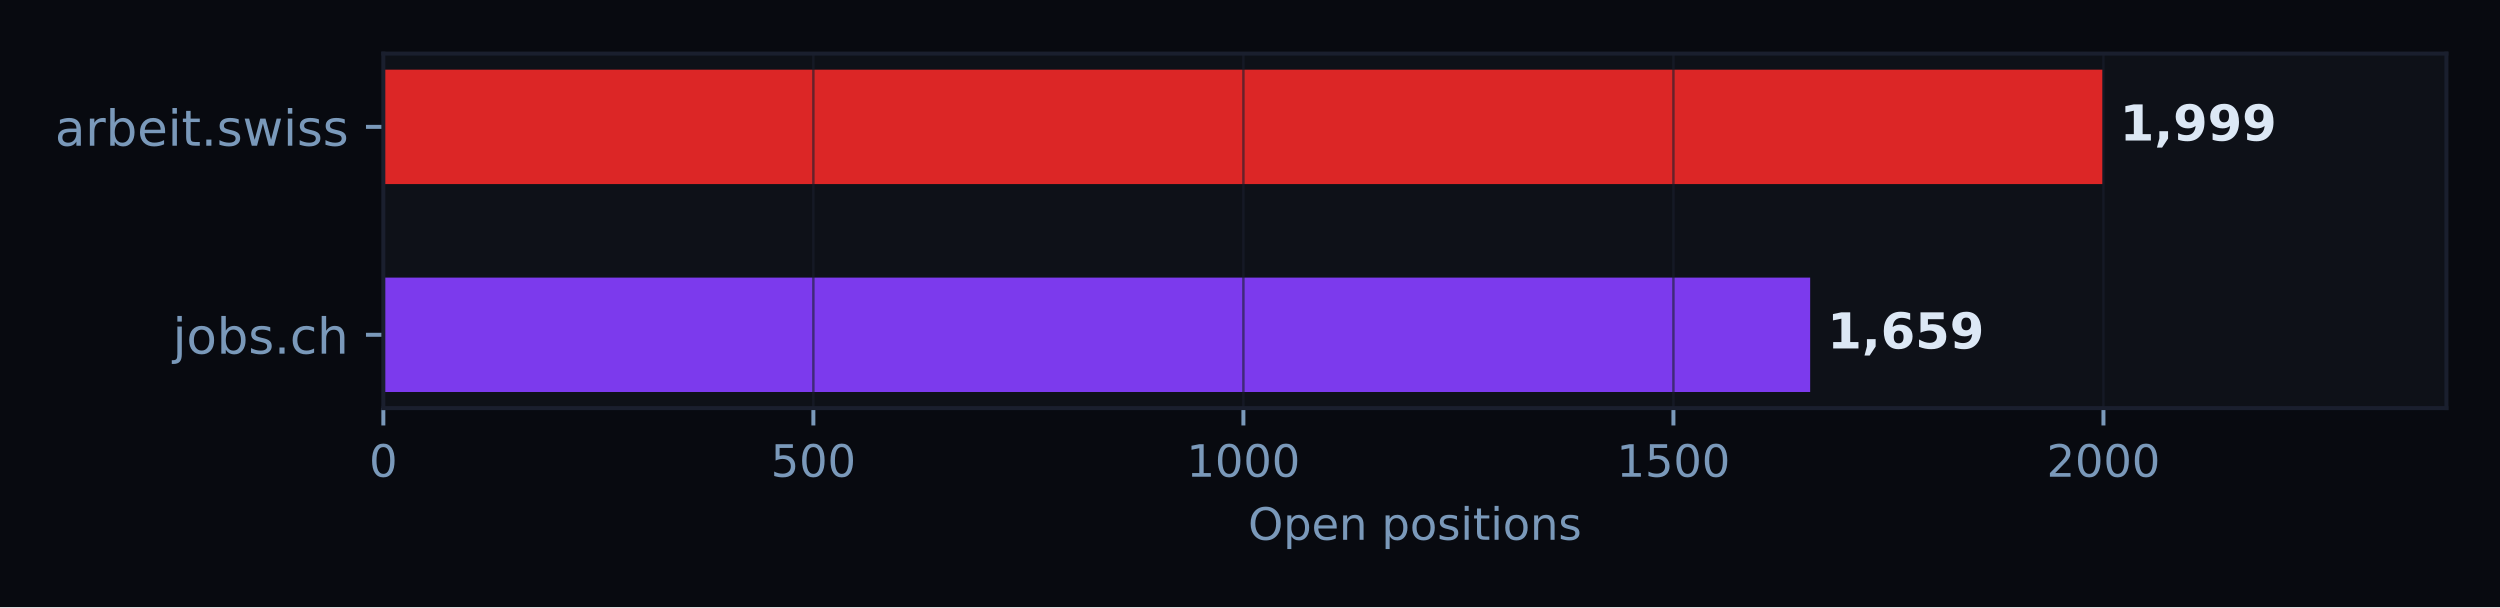
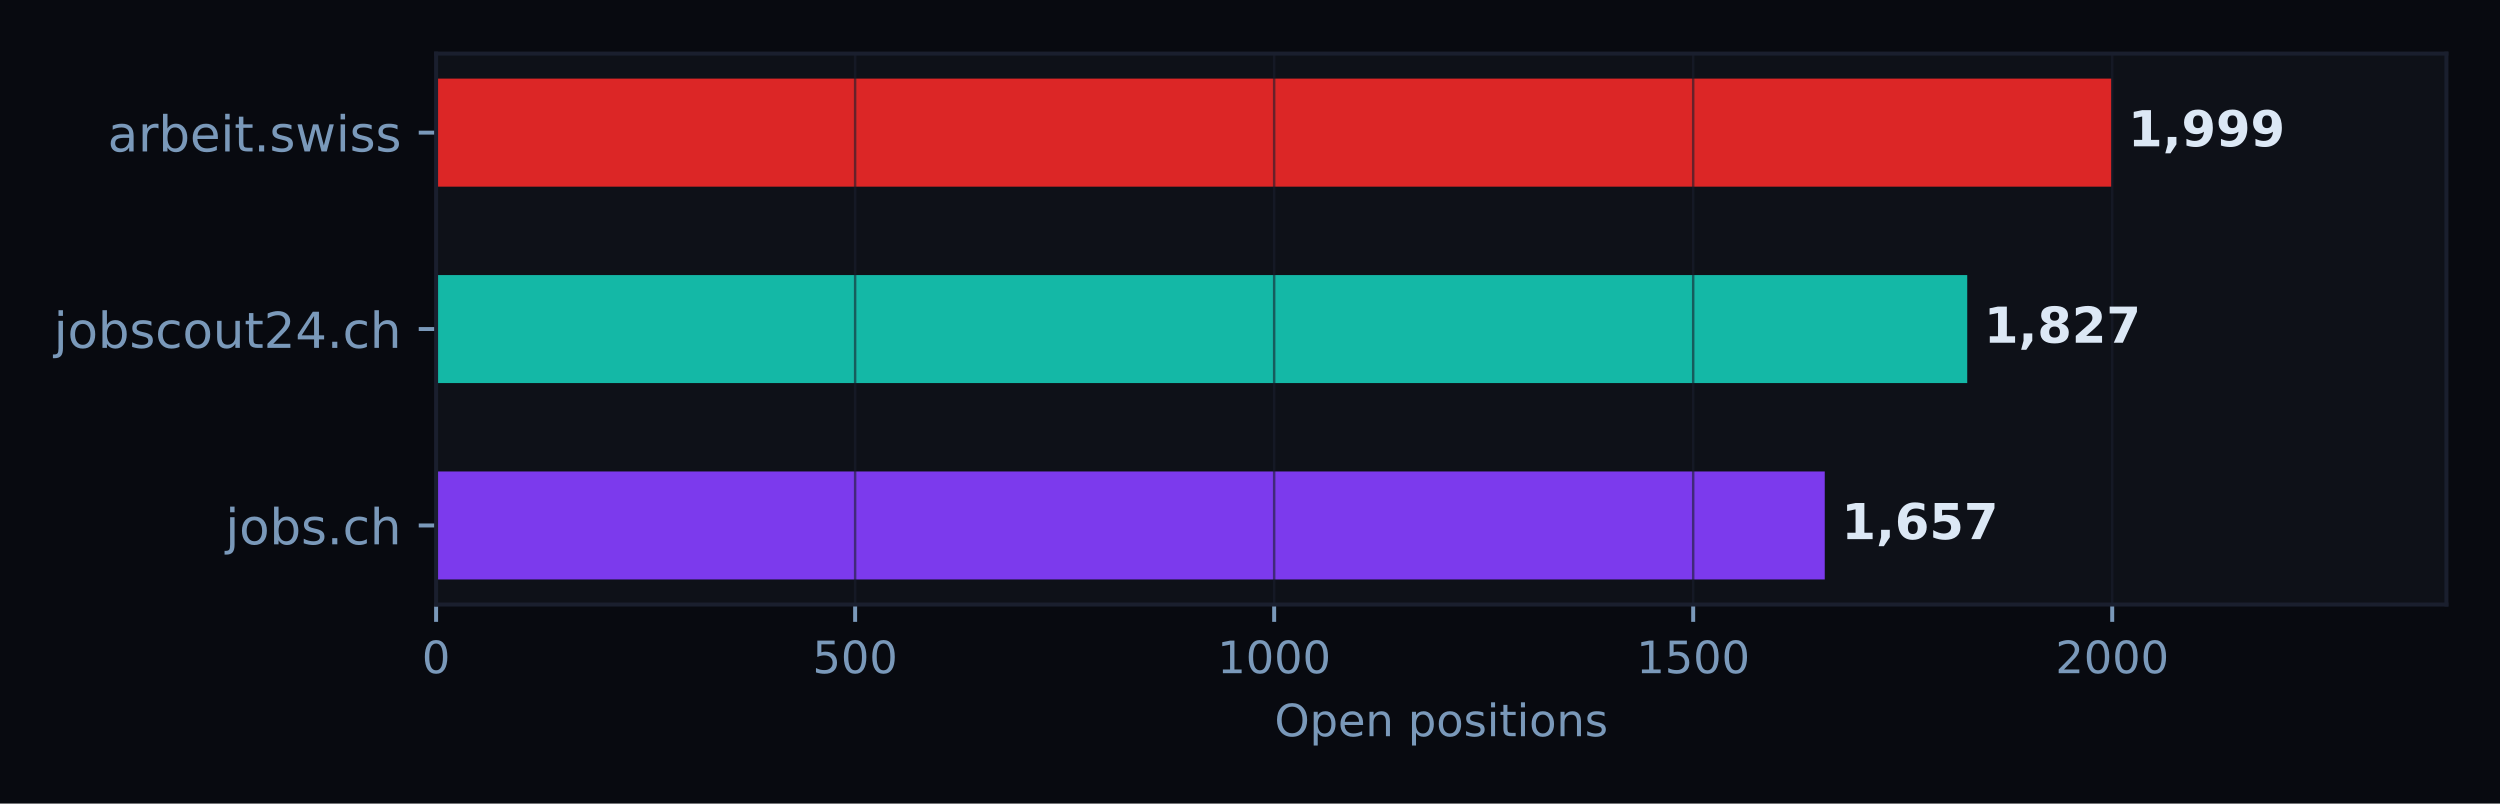
- <svg xmlns="http://www.w3.org/2000/svg" xmlns:xlink="http://www.w3.org/1999/xlink" width="504pt" height="122.4pt" viewBox="0 0 504 122.4" version="1.1">
+ <svg xmlns="http://www.w3.org/2000/svg" xmlns:xlink="http://www.w3.org/1999/xlink" width="504pt" height="162pt" viewBox="0 0 504 162" version="1.1">
  <defs>
    <style type="text/css">*{stroke-linejoin: round; stroke-linecap: butt}</style>
  </defs>
  <g id="figure_1">
    <g id="patch_1">
-       <path d="M 0 122.4  L 504 122.4  L 504 0  L 0 0  z " style="fill: #080a10" />
+       <path d="M 0 162  L 504 162  L 504 0  L 0 0  z " style="fill: #080a10" />
    </g>
    <g id="axes_1">
      <g id="patch_2">
-         <path d="M 77.282 82.273  L 493.2 82.273  L 493.2 10.8  L 77.282 10.8  z " style="fill: #0e1118" />
+         <path d="M 87.918 121.873  L 493.2 121.873  L 493.2 10.8  L 87.918 10.8  z " style="fill: #0e1118" />
      </g>
      <g id="patch_3">
-         <path d="M 77.282 14.049  L 423.88 14.049  L 423.88 37.104  L 77.282 37.104  z " clip-path="url(#p958b3eb272)" style="fill: #dc2626" />
+         <path d="M 87.918 15.849  L 425.653 15.849  L 425.653 37.628  L 87.918 37.628  z " clip-path="url(#pe635985601)" style="fill: #dc2626" />
      </g>
      <g id="patch_4">
-         <path d="M 77.282 55.968  L 364.929 55.968  L 364.929 79.024  L 77.282 79.024  z " clip-path="url(#p958b3eb272)" style="fill: #7c3aed" />
+         <path d="M 87.918 55.447  L 396.593 55.447  L 396.593 77.226  L 87.918 77.226  z " clip-path="url(#pe635985601)" style="fill: #14b8a6" />
+       </g>
+       <g id="patch_5">
+         <path d="M 87.918 95.045  L 367.871 95.045  L 367.871 116.824  L 87.918 116.824  z " clip-path="url(#pe635985601)" style="fill: #7c3aed" />
      </g>
      <g id="matplotlib.axis_1">
        <g id="xtick_1">
          <g id="line2d_1">
-             <path d="M 77.282 82.273  L 77.282 10.8  " clip-path="url(#p958b3eb272)" style="fill: none; stroke: #1a1f2e; stroke-opacity: 0.6; stroke-width: 0.5; stroke-linecap: square" />
+             <path d="M 87.918 121.873  L 87.918 10.8  " clip-path="url(#pe635985601)" style="fill: none; stroke: #1a1f2e; stroke-opacity: 0.6; stroke-width: 0.5; stroke-linecap: square" />
          </g>
          <g id="line2d_2">
            <defs>
              <path id="mff3be124f5" d="M 0 0  L 0 3.5  " style="stroke: #7a99ba; stroke-width: 0.8" />
            </defs>
            <g>
-               <use xlink:href="#mff3be124f5" x="77.282" y="82.273" style="fill: #7a99ba; stroke: #7a99ba; stroke-width: 0.8" />
+               <use xlink:href="#mff3be124f5" x="87.918" y="121.873" style="fill: #7a99ba; stroke: #7a99ba; stroke-width: 0.8" />
            </g>
          </g>
          <g id="text_1">
-             <g style="fill: #7a99ba" transform="translate(74.41869 96.11132) scale(0.09 -0.09)">
+             <g style="fill: #7a99ba" transform="translate(85.05506 135.7113) scale(0.09 -0.09)">
              <defs>
                <path id="DejaVuSans-30" d="M 2034 4250  Q 1547 4250 1301 3770  Q 1056 3291 1056 2328  Q 1056 1369 1301 889  Q 1547 409 2034 409  Q 2525 409 2770 889  Q 3016 1369 3016 2328  Q 3016 3291 2770 3770  Q 2525 4250 2034 4250  z M 2034 4750  Q 2819 4750 3233 4129  Q 3647 3509 3647 2328  Q 3647 1150 3233 529  Q 2819 -91 2034 -91  Q 1250 -91 836 529  Q 422 1150 422 2328  Q 422 3509 836 4129  Q 1250 4750 2034 4750  z " transform="scale(0.015625)" />
              </defs>
              <use xlink:href="#DejaVuSans-30" />
            </g>
          </g>
        </g>
        <g id="xtick_2">
          <g id="line2d_3">
-             <path d="M 163.975 82.273  L 163.975 10.8  " clip-path="url(#p958b3eb272)" style="fill: none; stroke: #1a1f2e; stroke-opacity: 0.6; stroke-width: 0.5; stroke-linecap: square" />
+             <path d="M 172.394 121.873  L 172.394 10.8  " clip-path="url(#pe635985601)" style="fill: none; stroke: #1a1f2e; stroke-opacity: 0.6; stroke-width: 0.5; stroke-linecap: square" />
          </g>
          <g id="line2d_4">
            <g>
-               <use xlink:href="#mff3be124f5" x="163.975" y="82.273" style="fill: #7a99ba; stroke: #7a99ba; stroke-width: 0.8" />
+               <use xlink:href="#mff3be124f5" x="172.394" y="121.873" style="fill: #7a99ba; stroke: #7a99ba; stroke-width: 0.8" />
            </g>
          </g>
          <g id="text_2">
-             <g style="fill: #7a99ba" transform="translate(155.3854 96.11132) scale(0.09 -0.09)">
+             <g style="fill: #7a99ba" transform="translate(163.8048 135.7113) scale(0.09 -0.09)">
              <defs>
                <path id="DejaVuSans-35" d="M 691 4666  L 3169 4666  L 3169 4134  L 1269 4134  L 1269 2991  Q 1406 3038 1543 3061  Q 1681 3084 1819 3084  Q 2600 3084 3056 2656  Q 3513 2228 3513 1497  Q 3513 744 3044 326  Q 2575 -91 1722 -91  Q 1428 -91 1123 -41  Q 819 9 494 109  L 494 744  Q 775 591 1075 516  Q 1375 441 1709 441  Q 2250 441 2565 725  Q 2881 1009 2881 1497  Q 2881 1984 2565 2268  Q 2250 2553 1709 2553  Q 1456 2553 1204 2497  Q 953 2441 691 2322  L 691 4666  z " transform="scale(0.015625)" />
              </defs>
              <use xlink:href="#DejaVuSans-35" />
              <use xlink:href="#DejaVuSans-30" x="63.623" />
              <use xlink:href="#DejaVuSans-30" x="127.246" />
            </g>
          </g>
        </g>
        <g id="xtick_3">
          <g id="line2d_5">
-             <path d="M 250.668 82.273  L 250.668 10.8  " clip-path="url(#p958b3eb272)" style="fill: none; stroke: #1a1f2e; stroke-opacity: 0.6; stroke-width: 0.5; stroke-linecap: square" />
+             <path d="M 256.87 121.873  L 256.87 10.8  " clip-path="url(#pe635985601)" style="fill: none; stroke: #1a1f2e; stroke-opacity: 0.6; stroke-width: 0.5; stroke-linecap: square" />
          </g>
          <g id="line2d_6">
            <g>
-               <use xlink:href="#mff3be124f5" x="250.668" y="82.273" style="fill: #7a99ba; stroke: #7a99ba; stroke-width: 0.8" />
+               <use xlink:href="#mff3be124f5" x="256.87" y="121.873" style="fill: #7a99ba; stroke: #7a99ba; stroke-width: 0.8" />
            </g>
          </g>
          <g id="text_3">
-             <g style="fill: #7a99ba" transform="translate(239.2153 96.11132) scale(0.09 -0.09)">
+             <g style="fill: #7a99ba" transform="translate(245.4176 135.7113) scale(0.09 -0.09)">
              <defs>
                <path id="DejaVuSans-31" d="M 794 531  L 1825 531  L 1825 4091  L 703 3866  L 703 4441  L 1819 4666  L 2450 4666  L 2450 531  L 3481 531  L 3481 0  L 794 0  L 794 531  z " transform="scale(0.015625)" />
              </defs>
              <use xlink:href="#DejaVuSans-31" />
              <use xlink:href="#DejaVuSans-30" x="63.623" />
              <use xlink:href="#DejaVuSans-30" x="127.246" />
              <use xlink:href="#DejaVuSans-30" x="190.869" />
            </g>
          </g>
        </g>
        <g id="xtick_4">
          <g id="line2d_7">
-             <path d="M 337.361 82.273  L 337.361 10.8  " clip-path="url(#p958b3eb272)" style="fill: none; stroke: #1a1f2e; stroke-opacity: 0.6; stroke-width: 0.5; stroke-linecap: square" />
+             <path d="M 341.346 121.873  L 341.346 10.8  " clip-path="url(#pe635985601)" style="fill: none; stroke: #1a1f2e; stroke-opacity: 0.6; stroke-width: 0.5; stroke-linecap: square" />
          </g>
          <g id="line2d_8">
            <g>
-               <use xlink:href="#mff3be124f5" x="337.361" y="82.273" style="fill: #7a99ba; stroke: #7a99ba; stroke-width: 0.8" />
+               <use xlink:href="#mff3be124f5" x="341.346" y="121.873" style="fill: #7a99ba; stroke: #7a99ba; stroke-width: 0.8" />
            </g>
          </g>
          <g id="text_4">
-             <g style="fill: #7a99ba" transform="translate(325.9082 96.11132) scale(0.09 -0.09)">
+             <g style="fill: #7a99ba" transform="translate(329.8935 135.7113) scale(0.09 -0.09)">
              <use xlink:href="#DejaVuSans-31" />
              <use xlink:href="#DejaVuSans-35" x="63.623" />
              <use xlink:href="#DejaVuSans-30" x="127.246" />
              <use xlink:href="#DejaVuSans-30" x="190.869" />
            </g>
          </g>
        </g>
        <g id="xtick_5">
          <g id="line2d_9">
-             <path d="M 424.054 82.273  L 424.054 10.8  " clip-path="url(#p958b3eb272)" style="fill: none; stroke: #1a1f2e; stroke-opacity: 0.6; stroke-width: 0.5; stroke-linecap: square" />
+             <path d="M 425.822 121.873  L 425.822 10.8  " clip-path="url(#pe635985601)" style="fill: none; stroke: #1a1f2e; stroke-opacity: 0.6; stroke-width: 0.5; stroke-linecap: square" />
          </g>
          <g id="line2d_10">
            <g>
-               <use xlink:href="#mff3be124f5" x="424.054" y="82.273" style="fill: #7a99ba; stroke: #7a99ba; stroke-width: 0.8" />
+               <use xlink:href="#mff3be124f5" x="425.822" y="121.873" style="fill: #7a99ba; stroke: #7a99ba; stroke-width: 0.8" />
            </g>
          </g>
          <g id="text_5">
-             <g style="fill: #7a99ba" transform="translate(412.6012 96.11132) scale(0.09 -0.09)">
+             <g style="fill: #7a99ba" transform="translate(414.3695 135.7113) scale(0.09 -0.09)">
              <defs>
                <path id="DejaVuSans-32" d="M 1228 531  L 3431 531  L 3431 0  L 469 0  L 469 531  Q 828 903 1448 1529  Q 2069 2156 2228 2338  Q 2531 2678 2651 2914  Q 2772 3150 2772 3378  Q 2772 3750 2511 3984  Q 2250 4219 1831 4219  Q 1534 4219 1204 4116  Q 875 4013 500 3803  L 500 4441  Q 881 4594 1212 4672  Q 1544 4750 1819 4750  Q 2544 4750 2975 4387  Q 3406 4025 3406 3419  Q 3406 3131 3298 2873  Q 3191 2616 2906 2266  Q 2828 2175 2409 1742  Q 1991 1309 1228 531  z " transform="scale(0.015625)" />
              </defs>
              <use xlink:href="#DejaVuSans-32" />
              <use xlink:href="#DejaVuSans-30" x="63.623" />
              <use xlink:href="#DejaVuSans-30" x="127.246" />
              <use xlink:href="#DejaVuSans-30" x="190.869" />
            </g>
          </g>
        </g>
        <g id="text_6">
-           <g style="fill: #7a99ba" transform="translate(251.6224 108.8216) scale(0.09 -0.09)">
+           <g style="fill: #7a99ba" transform="translate(256.9406 148.4216) scale(0.09 -0.09)">
            <defs>
              <path id="DejaVuSans-4f" d="M 2522 4238  Q 1834 4238 1429 3725  Q 1025 3213 1025 2328  Q 1025 1447 1429 934  Q 1834 422 2522 422  Q 3209 422 3611 934  Q 4013 1447 4013 2328  Q 4013 3213 3611 3725  Q 3209 4238 2522 4238  z M 2522 4750  Q 3503 4750 4090 4092  Q 4678 3434 4678 2328  Q 4678 1225 4090 567  Q 3503 -91 2522 -91  Q 1538 -91 948 565  Q 359 1222 359 2328  Q 359 3434 948 4092  Q 1538 4750 2522 4750  z " transform="scale(0.015625)" />
              <path id="DejaVuSans-70" d="M 1159 525  L 1159 -1331  L 581 -1331  L 581 3500  L 1159 3500  L 1159 2969  Q 1341 3281 1617 3432  Q 1894 3584 2278 3584  Q 2916 3584 3314 3078  Q 3713 2572 3713 1747  Q 3713 922 3314 415  Q 2916 -91 2278 -91  Q 1894 -91 1617 61  Q 1341 213 1159 525  z M 3116 1747  Q 3116 2381 2855 2742  Q 2594 3103 2138 3103  Q 1681 3103 1420 2742  Q 1159 2381 1159 1747  Q 1159 1113 1420 752  Q 1681 391 2138 391  Q 2594 391 2855 752  Q 3116 1113 3116 1747  z " transform="scale(0.015625)" />
              <path id="DejaVuSans-65" d="M 3597 1894  L 3597 1613  L 953 1613  Q 991 1019 1311 708  Q 1631 397 2203 397  Q 2534 397 2845 478  Q 3156 559 3463 722  L 3463 178  Q 3153 47 2828 -22  Q 2503 -91 2169 -91  Q 1331 -91 842 396  Q 353 884 353 1716  Q 353 2575 817 3079  Q 1281 3584 2069 3584  Q 2775 3584 3186 3129  Q 3597 2675 3597 1894  z M 3022 2063  Q 3016 2534 2758 2815  Q 2500 3097 2075 3097  Q 1594 3097 1305 2825  Q 1016 2553 972 2059  L 3022 2063  z " transform="scale(0.015625)" />
              <path id="DejaVuSans-6e" d="M 3513 2113  L 3513 0  L 2938 0  L 2938 2094  Q 2938 2591 2744 2837  Q 2550 3084 2163 3084  Q 1697 3084 1428 2787  Q 1159 2491 1159 1978  L 1159 0  L 581 0  L 581 3500  L 1159 3500  L 1159 2956  Q 1366 3272 1645 3428  Q 1925 3584 2291 3584  Q 2894 3584 3203 3211  Q 3513 2838 3513 2113  z " transform="scale(0.015625)" />
              <path id="DejaVuSans-20" transform="scale(0.015625)" />
              <path id="DejaVuSans-6f" d="M 1959 3097  Q 1497 3097 1228 2736  Q 959 2375 959 1747  Q 959 1119 1226 758  Q 1494 397 1959 397  Q 2419 397 2687 759  Q 2956 1122 2956 1747  Q 2956 2369 2687 2733  Q 2419 3097 1959 3097  z M 1959 3584  Q 2709 3584 3137 3096  Q 3566 2609 3566 1747  Q 3566 888 3137 398  Q 2709 -91 1959 -91  Q 1206 -91 779 398  Q 353 888 353 1747  Q 353 2609 779 3096  Q 1206 3584 1959 3584  z " transform="scale(0.015625)" />
              <path id="DejaVuSans-73" d="M 2834 3397  L 2834 2853  Q 2591 2978 2328 3040  Q 2066 3103 1784 3103  Q 1356 3103 1142 2972  Q 928 2841 928 2578  Q 928 2378 1081 2264  Q 1234 2150 1697 2047  L 1894 2003  Q 2506 1872 2764 1633  Q 3022 1394 3022 966  Q 3022 478 2636 193  Q 2250 -91 1575 -91  Q 1294 -91 989 -36  Q 684 19 347 128  L 347 722  Q 666 556 975 473  Q 1284 391 1588 391  Q 1994 391 2212 530  Q 2431 669 2431 922  Q 2431 1156 2273 1281  Q 2116 1406 1581 1522  L 1381 1569  Q 847 1681 609 1914  Q 372 2147 372 2553  Q 372 3047 722 3315  Q 1072 3584 1716 3584  Q 2034 3584 2315 3537  Q 2597 3491 2834 3397  z " transform="scale(0.015625)" />
              <path id="DejaVuSans-69" d="M 603 3500  L 1178 3500  L 1178 0  L 603 0  L 603 3500  z M 603 4863  L 1178 4863  L 1178 4134  L 603 4134  L 603 4863  z " transform="scale(0.015625)" />
              <path id="DejaVuSans-74" d="M 1172 4494  L 1172 3500  L 2356 3500  L 2356 3053  L 1172 3053  L 1172 1153  Q 1172 725 1289 603  Q 1406 481 1766 481  L 2356 481  L 2356 0  L 1766 0  Q 1100 0 847 248  Q 594 497 594 1153  L 594 3053  L 172 3053  L 172 3500  L 594 3500  L 594 4494  L 1172 4494  z " transform="scale(0.015625)" />
            </defs>
            <use xlink:href="#DejaVuSans-4f" />
            <use xlink:href="#DejaVuSans-70" x="78.711" />
            <use xlink:href="#DejaVuSans-65" x="142.188" />
            <use xlink:href="#DejaVuSans-6e" x="203.711" />
            <use xlink:href="#DejaVuSans-20" x="267.09" />
            <use xlink:href="#DejaVuSans-70" x="298.877" />
            <use xlink:href="#DejaVuSans-6f" x="362.354" />
            <use xlink:href="#DejaVuSans-73" x="423.535" />
            <use xlink:href="#DejaVuSans-69" x="475.635" />
            <use xlink:href="#DejaVuSans-74" x="503.418" />
            <use xlink:href="#DejaVuSans-69" x="542.627" />
            <use xlink:href="#DejaVuSans-6f" x="570.41" />
            <use xlink:href="#DejaVuSans-6e" x="631.592" />
            <use xlink:href="#DejaVuSans-73" x="694.971" />
          </g>
        </g>
      </g>
      <g id="matplotlib.axis_2">
        <g id="ytick_1">
          <g id="line2d_11">
            <defs>
              <path id="mdf66c61492" d="M 0 0  L -3.5 0  " style="stroke: #7a99ba; stroke-width: 0.8" />
            </defs>
            <g>
-               <use xlink:href="#mdf66c61492" x="77.282" y="25.577" style="fill: #7a99ba; stroke: #7a99ba; stroke-width: 0.8" />
+               <use xlink:href="#mdf66c61492" x="87.918" y="26.738" style="fill: #7a99ba; stroke: #7a99ba; stroke-width: 0.8" />
            </g>
          </g>
          <g id="text_7">
-             <g style="fill: #7a99ba" transform="translate(11.08026 29.37584) scale(0.1 -0.1)">
+             <g style="fill: #7a99ba" transform="translate(21.71662 30.53746) scale(0.1 -0.1)">
              <defs>
                <path id="DejaVuSans-61" d="M 2194 1759  Q 1497 1759 1228 1600  Q 959 1441 959 1056  Q 959 750 1161 570  Q 1363 391 1709 391  Q 2188 391 2477 730  Q 2766 1069 2766 1631  L 2766 1759  L 2194 1759  z M 3341 1997  L 3341 0  L 2766 0  L 2766 531  Q 2569 213 2275 61  Q 1981 -91 1556 -91  Q 1019 -91 701 211  Q 384 513 384 1019  Q 384 1609 779 1909  Q 1175 2209 1959 2209  L 2766 2209  L 2766 2266  Q 2766 2663 2505 2880  Q 2244 3097 1772 3097  Q 1472 3097 1187 3025  Q 903 2953 641 2809  L 641 3341  Q 956 3463 1253 3523  Q 1550 3584 1831 3584  Q 2591 3584 2966 3190  Q 3341 2797 3341 1997  z " transform="scale(0.015625)" />
                <path id="DejaVuSans-72" d="M 2631 2963  Q 2534 3019 2420 3045  Q 2306 3072 2169 3072  Q 1681 3072 1420 2755  Q 1159 2438 1159 1844  L 1159 0  L 581 0  L 581 3500  L 1159 3500  L 1159 2956  Q 1341 3275 1631 3429  Q 1922 3584 2338 3584  Q 2397 3584 2469 3576  Q 2541 3569 2628 3553  L 2631 2963  z " transform="scale(0.015625)" />
                <path id="DejaVuSans-62" d="M 3116 1747  Q 3116 2381 2855 2742  Q 2594 3103 2138 3103  Q 1681 3103 1420 2742  Q 1159 2381 1159 1747  Q 1159 1113 1420 752  Q 1681 391 2138 391  Q 2594 391 2855 752  Q 3116 1113 3116 1747  z M 1159 2969  Q 1341 3281 1617 3432  Q 1894 3584 2278 3584  Q 2916 3584 3314 3078  Q 3713 2572 3713 1747  Q 3713 922 3314 415  Q 2916 -91 2278 -91  Q 1894 -91 1617 61  Q 1341 213 1159 525  L 1159 0  L 581 0  L 581 4863  L 1159 4863  L 1159 2969  z " transform="scale(0.015625)" />
                <path id="DejaVuSans-2e" d="M 684 794  L 1344 794  L 1344 0  L 684 0  L 684 794  z " transform="scale(0.015625)" />
                <path id="DejaVuSans-77" d="M 269 3500  L 844 3500  L 1563 769  L 2278 3500  L 2956 3500  L 3675 769  L 4391 3500  L 4966 3500  L 4050 0  L 3372 0  L 2619 2869  L 1863 0  L 1184 0  L 269 3500  z " transform="scale(0.015625)" />
              </defs>
              <use xlink:href="#DejaVuSans-61" />
              <use xlink:href="#DejaVuSans-72" x="61.279" />
              <use xlink:href="#DejaVuSans-62" x="102.393" />
              <use xlink:href="#DejaVuSans-65" x="165.869" />
              <use xlink:href="#DejaVuSans-69" x="227.393" />
              <use xlink:href="#DejaVuSans-74" x="255.176" />
              <use xlink:href="#DejaVuSans-2e" x="294.385" />
              <use xlink:href="#DejaVuSans-73" x="326.172" />
              <use xlink:href="#DejaVuSans-77" x="378.271" />
              <use xlink:href="#DejaVuSans-69" x="460.059" />
              <use xlink:href="#DejaVuSans-73" x="487.842" />
              <use xlink:href="#DejaVuSans-73" x="539.941" />
            </g>
          </g>
        </g>
        <g id="ytick_2">
          <g id="line2d_12">
            <g>
-               <use xlink:href="#mdf66c61492" x="77.282" y="67.496" style="fill: #7a99ba; stroke: #7a99ba; stroke-width: 0.8" />
+               <use xlink:href="#mdf66c61492" x="87.918" y="66.336" style="fill: #7a99ba; stroke: #7a99ba; stroke-width: 0.8" />
            </g>
          </g>
          <g id="text_8">
-             <g style="fill: #7a99ba" transform="translate(34.81307 71.29533) scale(0.1 -0.1)">
+             <g style="fill: #7a99ba" transform="translate(10.84943 70.13558) scale(0.1 -0.1)">
              <defs>
                <path id="DejaVuSans-6a" d="M 603 3500  L 1178 3500  L 1178 -63  Q 1178 -731 923 -1031  Q 669 -1331 103 -1331  L -116 -1331  L -116 -844  L 38 -844  Q 366 -844 484 -692  Q 603 -541 603 -63  L 603 3500  z M 603 4863  L 1178 4863  L 1178 4134  L 603 4134  L 603 4863  z " transform="scale(0.015625)" />
                <path id="DejaVuSans-63" d="M 3122 3366  L 3122 2828  Q 2878 2963 2633 3030  Q 2388 3097 2138 3097  Q 1578 3097 1268 2742  Q 959 2388 959 1747  Q 959 1106 1268 751  Q 1578 397 2138 397  Q 2388 397 2633 464  Q 2878 531 3122 666  L 3122 134  Q 2881 22 2623 -34  Q 2366 -91 2075 -91  Q 1284 -91 818 406  Q 353 903 353 1747  Q 353 2603 823 3093  Q 1294 3584 2113 3584  Q 2378 3584 2631 3529  Q 2884 3475 3122 3366  z " transform="scale(0.015625)" />
+                 <path id="DejaVuSans-75" d="M 544 1381  L 544 3500  L 1119 3500  L 1119 1403  Q 1119 906 1312 657  Q 1506 409 1894 409  Q 2359 409 2629 706  Q 2900 1003 2900 1516  L 2900 3500  L 3475 3500  L 3475 0  L 2900 0  L 2900 538  Q 2691 219 2414 64  Q 2138 -91 1772 -91  Q 1169 -91 856 284  Q 544 659 544 1381  z M 1991 3584  L 1991 3584  z " transform="scale(0.015625)" />
+                 <path id="DejaVuSans-34" d="M 2419 4116  L 825 1625  L 2419 1625  L 2419 4116  z M 2253 4666  L 3047 4666  L 3047 1625  L 3713 1625  L 3713 1100  L 3047 1100  L 3047 0  L 2419 0  L 2419 1100  L 313 1100  L 313 1709  L 2253 4666  z " transform="scale(0.015625)" />
                <path id="DejaVuSans-68" d="M 3513 2113  L 3513 0  L 2938 0  L 2938 2094  Q 2938 2591 2744 2837  Q 2550 3084 2163 3084  Q 1697 3084 1428 2787  Q 1159 2491 1159 1978  L 1159 0  L 581 0  L 581 4863  L 1159 4863  L 1159 2956  Q 1366 3272 1645 3428  Q 1925 3584 2291 3584  Q 2894 3584 3203 3211  Q 3513 2838 3513 2113  z " transform="scale(0.015625)" />
              </defs>
+               <use xlink:href="#DejaVuSans-6a" />
+               <use xlink:href="#DejaVuSans-6f" x="27.783" />
+               <use xlink:href="#DejaVuSans-62" x="88.965" />
+               <use xlink:href="#DejaVuSans-73" x="152.441" />
+               <use xlink:href="#DejaVuSans-63" x="204.541" />
+               <use xlink:href="#DejaVuSans-6f" x="259.521" />
+               <use xlink:href="#DejaVuSans-75" x="320.703" />
+               <use xlink:href="#DejaVuSans-74" x="384.082" />
+               <use xlink:href="#DejaVuSans-32" x="423.291" />
+               <use xlink:href="#DejaVuSans-34" x="486.914" />
+               <use xlink:href="#DejaVuSans-2e" x="550.537" />
+               <use xlink:href="#DejaVuSans-63" x="582.324" />
+               <use xlink:href="#DejaVuSans-68" x="637.305" />
+             </g>
+           </g>
+         </g>
+         <g id="ytick_3">
+           <g id="line2d_13">
+             <g>
+               <use xlink:href="#mdf66c61492" x="87.918" y="105.934" style="fill: #7a99ba; stroke: #7a99ba; stroke-width: 0.8" />
+             </g>
+           </g>
+           <g id="text_9">
+             <g style="fill: #7a99ba" transform="translate(45.44943 109.7337) scale(0.1 -0.1)">
              <use xlink:href="#DejaVuSans-6a" />
              <use xlink:href="#DejaVuSans-6f" x="27.783" />
              <use xlink:href="#DejaVuSans-62" x="88.965" />
              <use xlink:href="#DejaVuSans-73" x="152.441" />
              <use xlink:href="#DejaVuSans-2e" x="204.541" />
              <use xlink:href="#DejaVuSans-63" x="236.328" />
              <use xlink:href="#DejaVuSans-68" x="291.309" />
            </g>
          </g>
        </g>
      </g>
-       <g id="patch_5">
-         <path d="M 77.282 82.273  L 77.282 10.8  " style="fill: none; stroke: #1a1f2e; stroke-width: 0.8; stroke-linejoin: miter; stroke-linecap: square" />
-       </g>
      <g id="patch_6">
-         <path d="M 493.2 82.273  L 493.2 10.8  " style="fill: none; stroke: #1a1f2e; stroke-width: 0.8; stroke-linejoin: miter; stroke-linecap: square" />
+         <path d="M 87.918 121.873  L 87.918 10.8  " style="fill: none; stroke: #1a1f2e; stroke-width: 0.8; stroke-linejoin: miter; stroke-linecap: square" />
      </g>
      <g id="patch_7">
-         <path d="M 77.282 82.273  L 493.2 82.273  " style="fill: none; stroke: #1a1f2e; stroke-width: 0.8; stroke-linejoin: miter; stroke-linecap: square" />
+         <path d="M 493.2 121.873  L 493.2 10.8  " style="fill: none; stroke: #1a1f2e; stroke-width: 0.8; stroke-linejoin: miter; stroke-linecap: square" />
      </g>
      <g id="patch_8">
-         <path d="M 77.282 10.8  L 493.2 10.8  " style="fill: none; stroke: #1a1f2e; stroke-width: 0.8; stroke-linejoin: miter; stroke-linecap: square" />
-       </g>
-       <g id="text_9">
-         <g style="fill: #dce8f5" transform="translate(427.3463 28.336) scale(0.1 -0.1)">
+         <path d="M 87.918 121.873  L 493.2 121.873  " style="fill: none; stroke: #1a1f2e; stroke-width: 0.8; stroke-linejoin: miter; stroke-linecap: square" />
+       </g>
+       <g id="patch_9">
+         <path d="M 87.918 10.8  L 493.2 10.8  " style="fill: none; stroke: #1a1f2e; stroke-width: 0.8; stroke-linejoin: miter; stroke-linecap: square" />
+       </g>
+       <g id="text_10">
+         <g style="fill: #dce8f5" transform="translate(429.0304 29.49762) scale(0.1 -0.1)">
          <defs>
            <path id="DejaVuSans-Bold-31" d="M 750 831  L 1813 831  L 1813 3847  L 722 3622  L 722 4441  L 1806 4666  L 2950 4666  L 2950 831  L 4013 831  L 4013 0  L 750 0  L 750 831  z " transform="scale(0.015625)" />
            <path id="DejaVuSans-Bold-2c" d="M 653 1209  L 1778 1209  L 1778 256  L 1006 -909  L 341 -909  L 653 256  L 653 1209  z " transform="scale(0.015625)" />
            <path id="DejaVuSans-Bold-39" d="M 641 103  L 641 966  Q 928 831 1190 764  Q 1453 697 1709 697  Q 2247 697 2547 995  Q 2847 1294 2900 1881  Q 2688 1725 2447 1647  Q 2206 1569 1925 1569  Q 1209 1569 770 1986  Q 331 2403 331 3084  Q 331 3838 820 4291  Q 1309 4744 2131 4744  Q 3044 4744 3544 4128  Q 4044 3513 4044 2388  Q 4044 1231 3459 570  Q 2875 -91 1856 -91  Q 1528 -91 1228 -42  Q 928 6 641 103  z M 2125 2350  Q 2441 2350 2600 2554  Q 2759 2759 2759 3169  Q 2759 3575 2600 3781  Q 2441 3988 2125 3988  Q 1809 3988 1650 3781  Q 1491 3575 1491 3169  Q 1491 2759 1650 2554  Q 1809 2350 2125 2350  z " transform="scale(0.015625)" />
          </defs>
          <use xlink:href="#DejaVuSans-Bold-31" />
          <use xlink:href="#DejaVuSans-Bold-2c" x="69.58" />
          <use xlink:href="#DejaVuSans-Bold-39" x="107.568" />
          <use xlink:href="#DejaVuSans-Bold-39" x="177.148" />
          <use xlink:href="#DejaVuSans-Bold-39" x="246.729" />
        </g>
      </g>
-       <g id="text_10">
-         <g style="fill: #dce8f5" transform="translate(368.3951 70.25548) scale(0.1 -0.1)">
+       <g id="text_11">
+         <g style="fill: #dce8f5" transform="translate(399.9707 69.09574) scale(0.1 -0.1)">
+           <defs>
+             <path id="DejaVuSans-Bold-38" d="M 2228 2088  Q 1891 2088 1709 1903  Q 1528 1719 1528 1375  Q 1528 1031 1709 848  Q 1891 666 2228 666  Q 2563 666 2741 848  Q 2919 1031 2919 1375  Q 2919 1722 2741 1905  Q 2563 2088 2228 2088  z M 1350 2484  Q 925 2613 709 2878  Q 494 3144 494 3541  Q 494 4131 934 4440  Q 1375 4750 2228 4750  Q 3075 4750 3515 4442  Q 3956 4134 3956 3541  Q 3956 3144 3739 2878  Q 3522 2613 3097 2484  Q 3572 2353 3814 2058  Q 4056 1763 4056 1313  Q 4056 619 3595 264  Q 3134 -91 2228 -91  Q 1319 -91 855 264  Q 391 619 391 1313  Q 391 1763 633 2058  Q 875 2353 1350 2484  z M 1631 3419  Q 1631 3141 1786 2991  Q 1941 2841 2228 2841  Q 2509 2841 2662 2991  Q 2816 3141 2816 3419  Q 2816 3697 2662 3845  Q 2509 3994 2228 3994  Q 1941 3994 1786 3844  Q 1631 3694 1631 3419  z " transform="scale(0.015625)" />
+             <path id="DejaVuSans-Bold-32" d="M 1844 884  L 3897 884  L 3897 0  L 506 0  L 506 884  L 2209 2388  Q 2438 2594 2547 2791  Q 2656 2988 2656 3200  Q 2656 3528 2436 3728  Q 2216 3928 1850 3928  Q 1569 3928 1234 3808  Q 900 3688 519 3450  L 519 4475  Q 925 4609 1322 4679  Q 1719 4750 2100 4750  Q 2938 4750 3402 4381  Q 3866 4013 3866 3353  Q 3866 2972 3669 2642  Q 3472 2313 2841 1759  L 1844 884  z " transform="scale(0.015625)" />
+             <path id="DejaVuSans-Bold-37" d="M 428 4666  L 3944 4666  L 3944 3988  L 2125 0  L 953 0  L 2675 3781  L 428 3781  L 428 4666  z " transform="scale(0.015625)" />
+           </defs>
+           <use xlink:href="#DejaVuSans-Bold-31" />
+           <use xlink:href="#DejaVuSans-Bold-2c" x="69.58" />
+           <use xlink:href="#DejaVuSans-Bold-38" x="107.568" />
+           <use xlink:href="#DejaVuSans-Bold-32" x="177.148" />
+           <use xlink:href="#DejaVuSans-Bold-37" x="246.729" />
+         </g>
+       </g>
+       <g id="text_12">
+         <g style="fill: #dce8f5" transform="translate(371.2488 108.6939) scale(0.1 -0.1)">
          <defs>
            <path id="DejaVuSans-Bold-36" d="M 2316 2303  Q 2000 2303 1842 2098  Q 1684 1894 1684 1484  Q 1684 1075 1842 870  Q 2000 666 2316 666  Q 2634 666 2792 870  Q 2950 1075 2950 1484  Q 2950 1894 2792 2098  Q 2634 2303 2316 2303  z M 3803 4544  L 3803 3681  Q 3506 3822 3243 3889  Q 2981 3956 2731 3956  Q 2194 3956 1894 3657  Q 1594 3359 1544 2772  Q 1750 2925 1990 3001  Q 2231 3078 2516 3078  Q 3231 3078 3670 2659  Q 4109 2241 4109 1563  Q 4109 813 3618 361  Q 3128 -91 2303 -91  Q 1394 -91 895 523  Q 397 1138 397 2266  Q 397 3422 980 4083  Q 1563 4744 2578 4744  Q 2900 4744 3203 4694  Q 3506 4644 3803 4544  z " transform="scale(0.015625)" />
            <path id="DejaVuSans-Bold-35" d="M 678 4666  L 3669 4666  L 3669 3781  L 1638 3781  L 1638 3059  Q 1775 3097 1914 3117  Q 2053 3138 2203 3138  Q 3056 3138 3531 2711  Q 4006 2284 4006 1522  Q 4006 766 3489 337  Q 2972 -91 2053 -91  Q 1656 -91 1267 -14  Q 878 63 494 219  L 494 1166  Q 875 947 1217 837  Q 1559 728 1863 728  Q 2300 728 2551 942  Q 2803 1156 2803 1522  Q 2803 1891 2551 2103  Q 2300 2316 1863 2316  Q 1603 2316 1309 2248  Q 1016 2181 678 2041  L 678 4666  z " transform="scale(0.015625)" />
          </defs>
          <use xlink:href="#DejaVuSans-Bold-31" />
          <use xlink:href="#DejaVuSans-Bold-2c" x="69.58" />
          <use xlink:href="#DejaVuSans-Bold-36" x="107.568" />
          <use xlink:href="#DejaVuSans-Bold-35" x="177.148" />
-           <use xlink:href="#DejaVuSans-Bold-39" x="246.729" />
+           <use xlink:href="#DejaVuSans-Bold-37" x="246.729" />
        </g>
      </g>
    </g>
  </g>
  <defs>
-     <clipPath id="p958b3eb272">
-       <rect x="77.282" y="10.8" width="415.918" height="71.473" />
+     <clipPath id="pe635985601">
+       <rect x="87.918" y="10.8" width="405.282" height="111.073" />
    </clipPath>
  </defs>
</svg>
